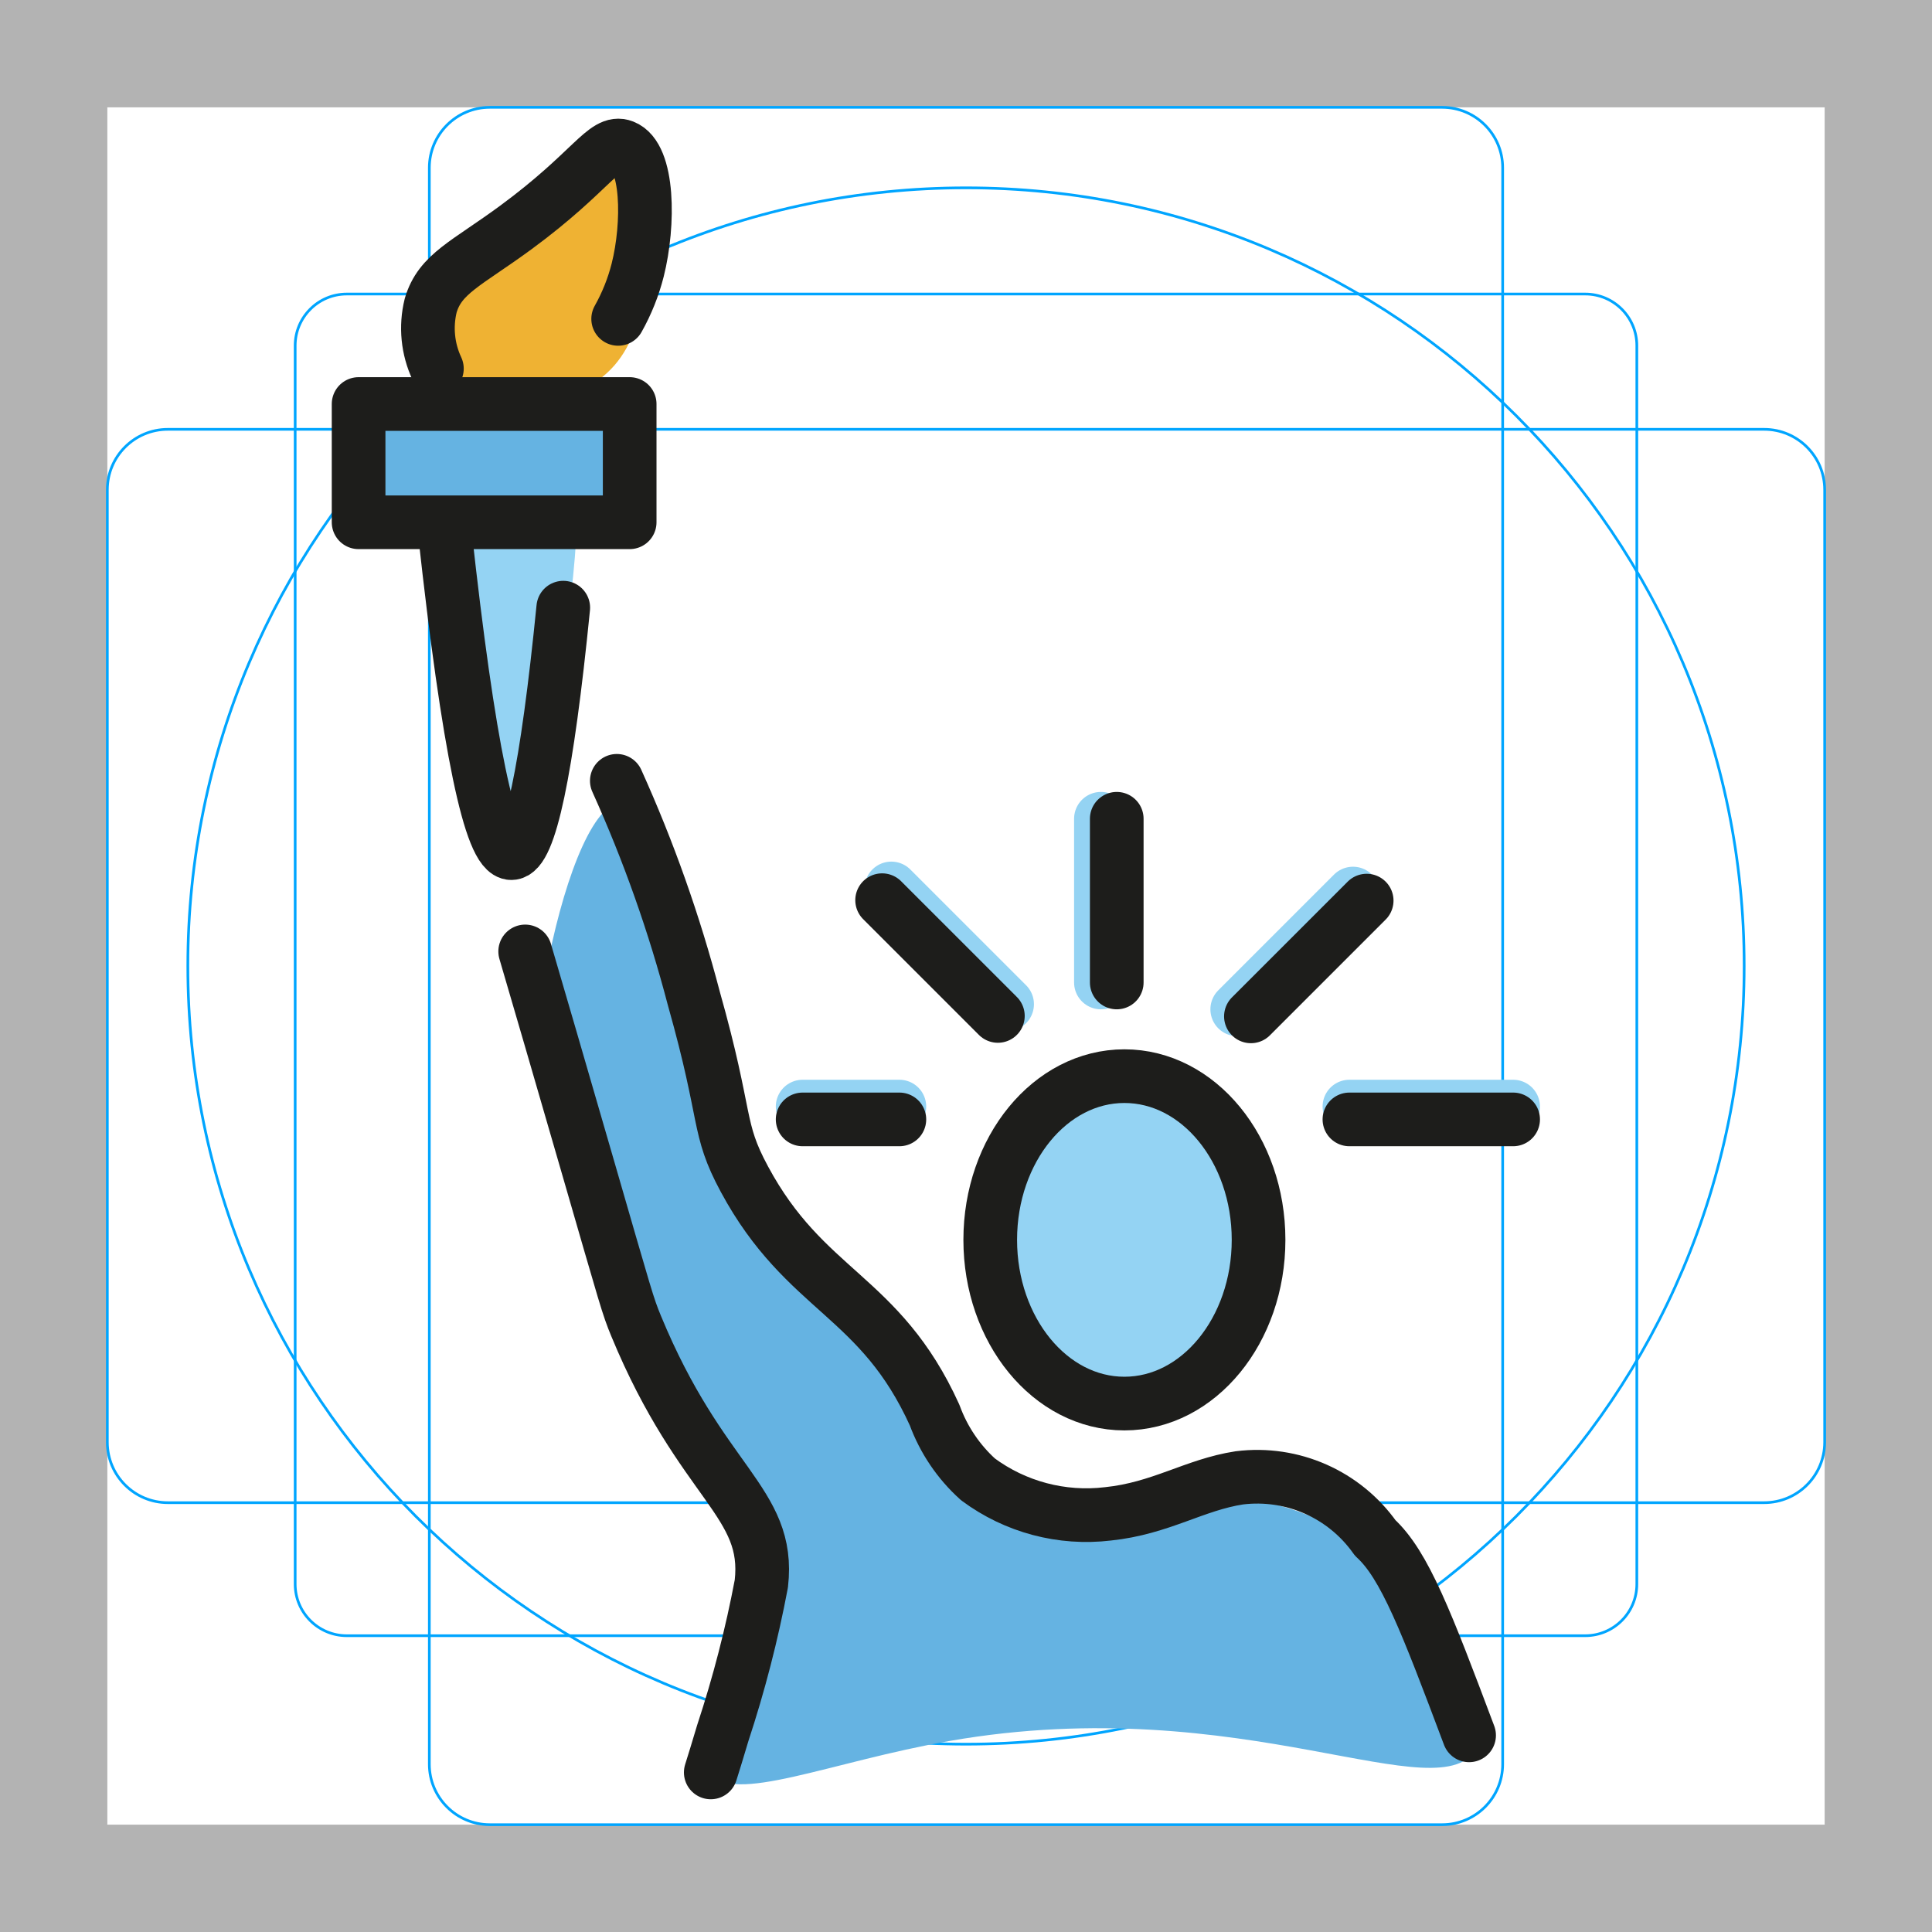
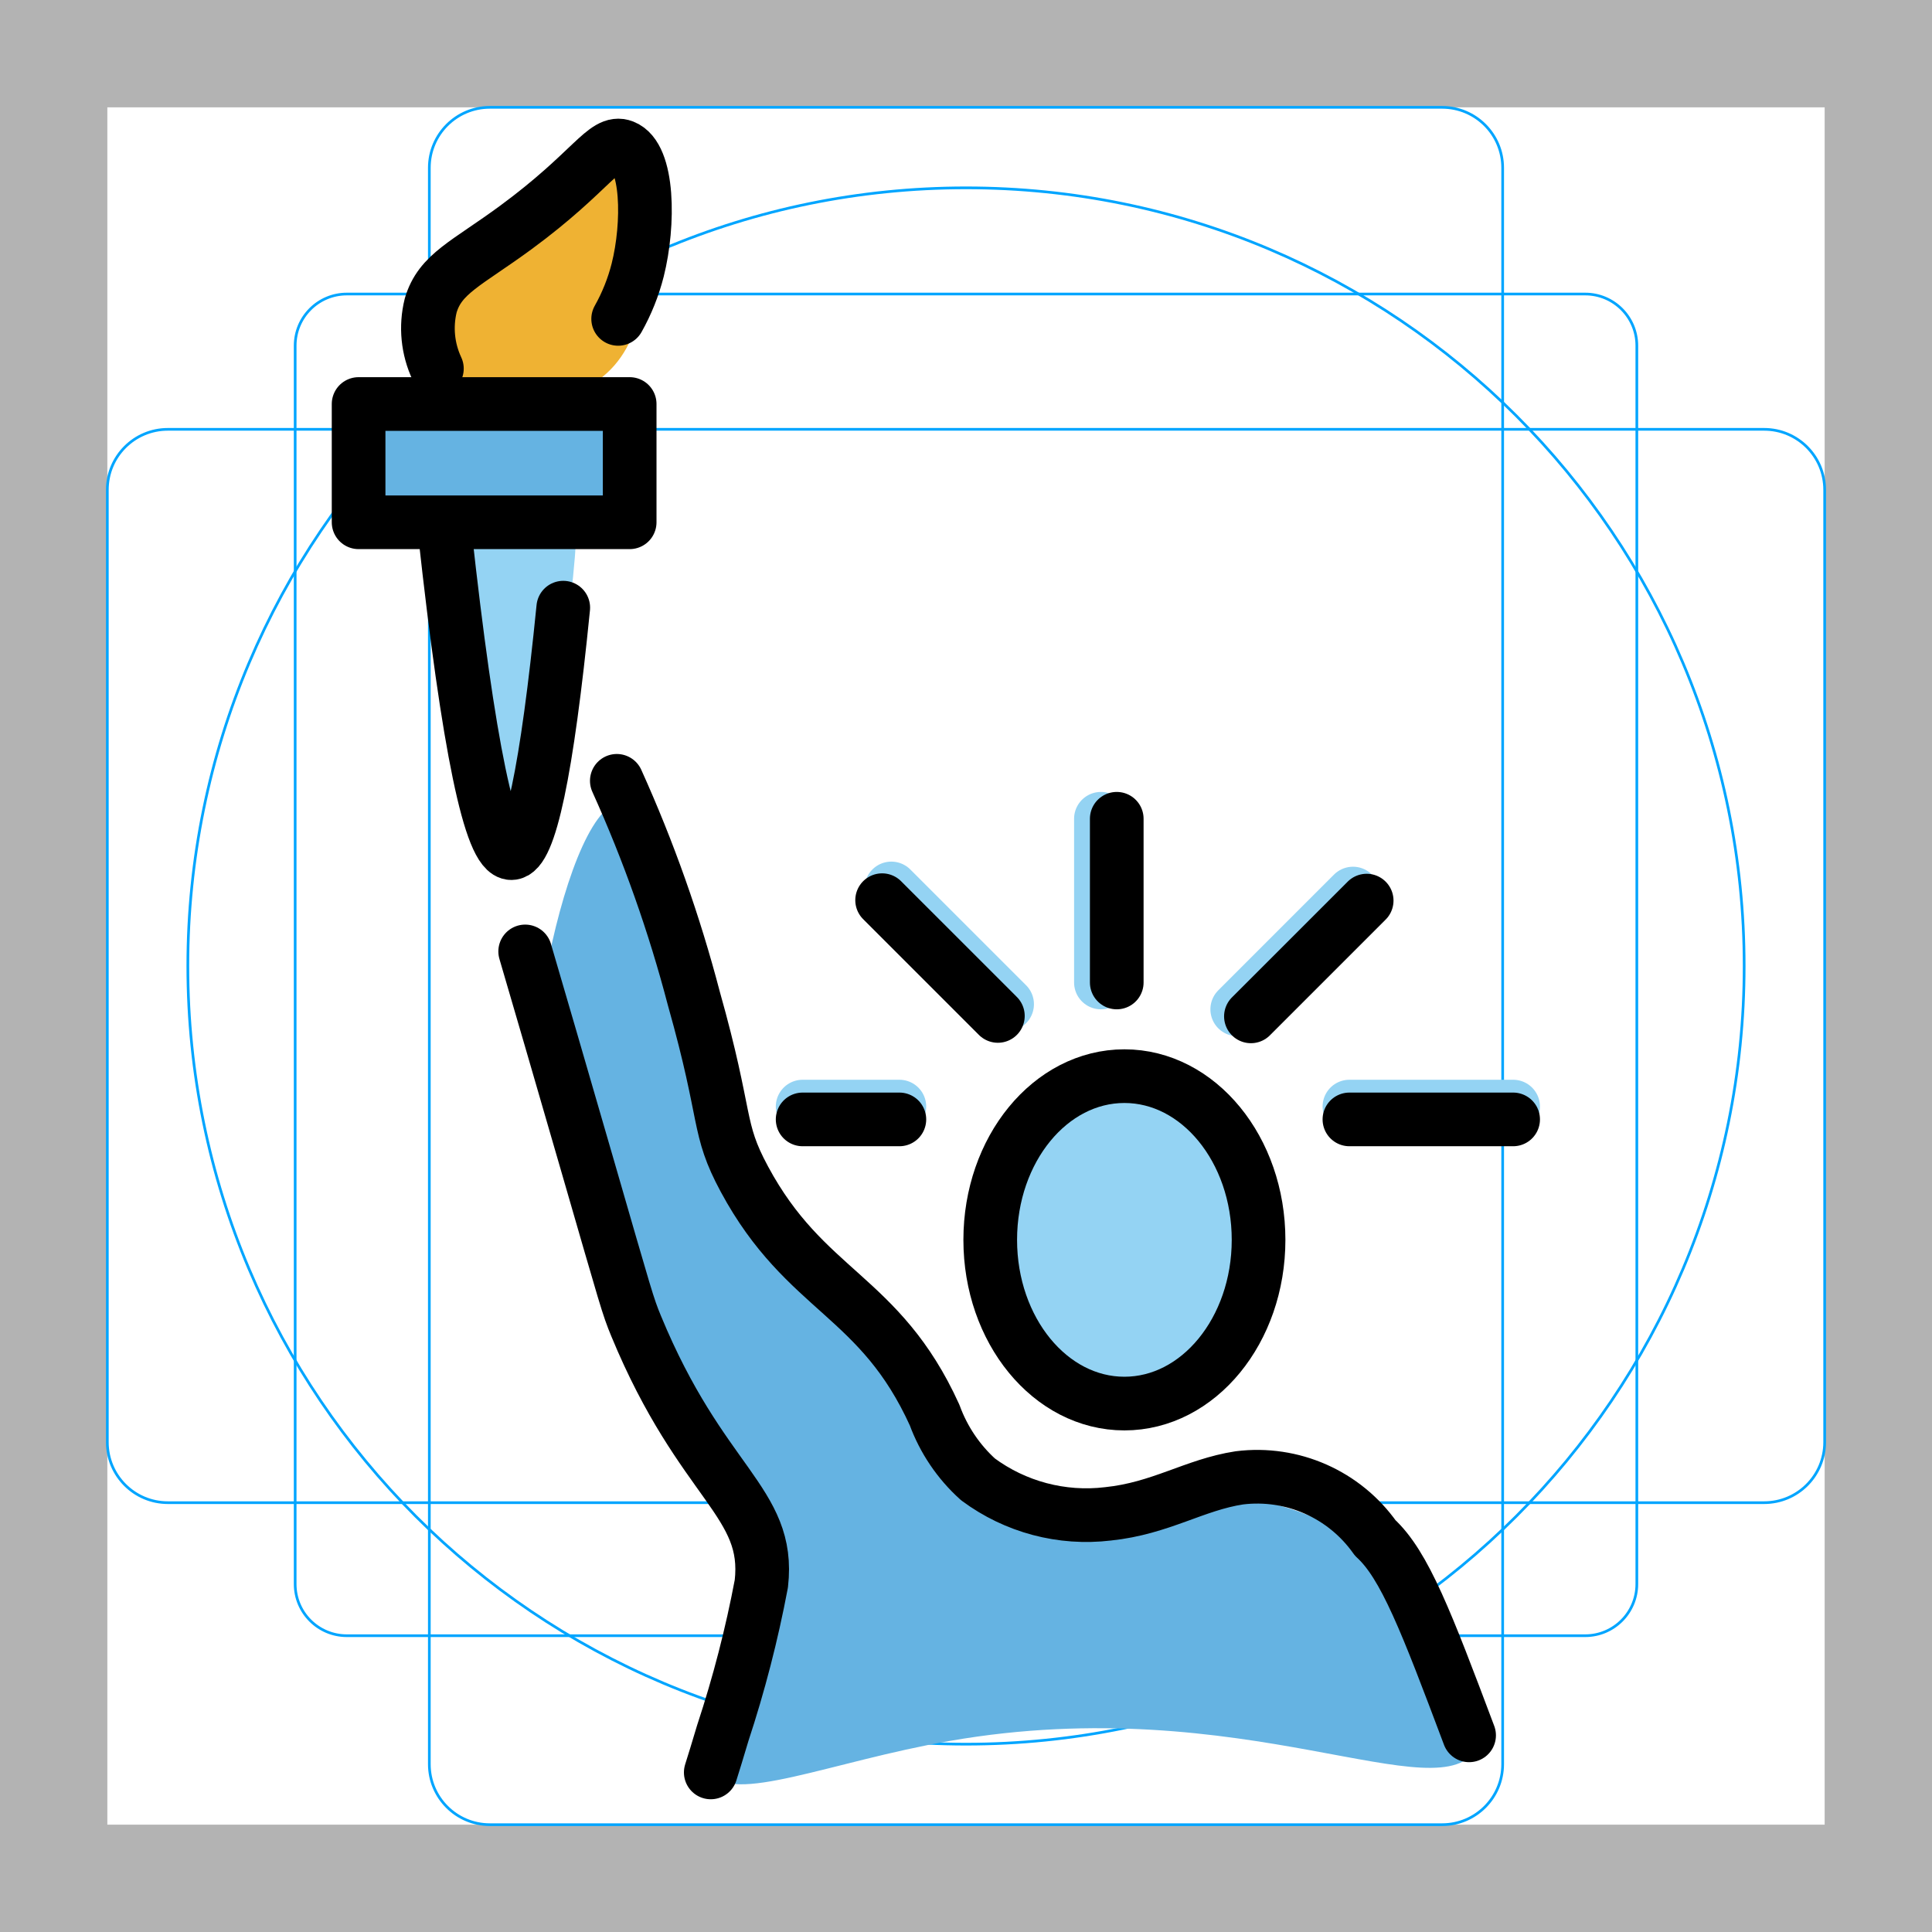
<svg xmlns="http://www.w3.org/2000/svg" id="emoji" viewBox="0 0 72 72">
  <g id="grid">
    <path d="M68,4V68H4V4H68m4-4H0V72H72V0Z" fill="#b3b3b3" />
    <path d="M12.923,10.958H59.077A1.923,1.923,0,0,1,61,12.881V59.035a1.923,1.923,0,0,1-1.923,1.923H12.923A1.923,1.923,0,0,1,11,59.035V12.881a1.923,1.923,0,0,1,1.923-1.923Z" fill="none" stroke="#00a5ff" stroke-miterlimit="10" stroke-width="0.1" />
    <rect x="16" y="4" width="40" height="64" rx="2.254" ry="2.254" fill="none" stroke="#00a5ff" stroke-miterlimit="10" stroke-width="0.1" />
    <rect x="16" y="4" width="40" height="64" rx="2.254" ry="2.254" transform="translate(72 0) rotate(90)" fill="none" stroke="#00a5ff" stroke-miterlimit="10" stroke-width="0.1" />
    <circle cx="36" cy="36" r="29" fill="none" stroke="#00a5ff" stroke-miterlimit="10" stroke-width="0.1" />
  </g>
  <g id="color">
    <path d="M16.598,20.026c.238,1.888.574,4.446,1.011,7.492.363,2.531.55,3.685.945,3.725.818.083,1.881-4.52,2.073-5.349a35.42,35.42,0,0,0,.848-5.867" fill="#94d3f3" />
    <rect x="13.781" y="15.056" width="9.686" height="4.408" fill="#65b3e2" />
    <path d="M23.332,29.871c.509.07.866.774,2.272,6.455,1.446,5.84,1.265,5.891,1.824,6.985,1.581,3.098,3.031,2.699,5.603,6.57,2.219,3.339,1.508,4.189,2.974,5.16,2.966,1.964,6.397-.533,11.366.989a9.802,9.802,0,0,1,5.124,3.084c1.021,1.27,3.492,4.343,2.581,5.994-1.403,2.541-8.693-2.146-19.68-.229-4.453.777-8.145,2.4-8.907,1.173-.843-1.357,3.239-4.034,2.729-7.733-.304-2.203-2.628-4.566-4.043-7.564-2.441-5.174-5.87-9.498-4.724-15.051C21.1,32.55,22.179,29.712,23.332,29.871Z" fill="#65b3e2" />
    <ellipse cx="41.903" cy="46.206" rx="4.857" ry="5.806" fill="#94d3f3" />
    <path d="M16.141,13.355a2.821,2.821,0,0,1,.096-2.424c.514-1.012,1.378-1.142,2.645-1.924C21.607,7.323,22.021,5.2,22.931,5.439c.937.246,1.034,2.639,1.059,3.276.061,1.511.167,4.128-1.715,5.465C20.332,15.561,16.993,15.064,16.141,13.355Z" fill="#efb233" />
    <line x1="41.028" y1="30.513" x2="41.028" y2="36.614" fill="none" stroke="#94d3f3" stroke-linecap="round" stroke-miterlimit="10" stroke-width="2" />
    <line x1="50.422" y1="33.3" x2="46.108" y2="37.614" fill="none" stroke="#94d3f3" stroke-linecap="round" stroke-miterlimit="10" stroke-width="2" />
    <line x1="33.218" y1="33.11" x2="37.532" y2="37.424" fill="none" stroke="#94d3f3" stroke-linecap="round" stroke-miterlimit="10" stroke-width="2" />
    <line x1="29.912" y1="41.239" x2="33.517" y2="41.239" fill="none" stroke="#94d3f3" stroke-linecap="round" stroke-miterlimit="10" stroke-width="2" />
    <line x1="50.289" y1="41.239" x2="56.39" y2="41.239" fill="none" stroke="#94d3f3" stroke-linecap="round" stroke-miterlimit="10" stroke-width="2" />
  </g>
  <g id="line">
-     <rect x="13.364" y="15.056" width="10.102" height="4.408" fill="none" stroke="#1d1d1b" stroke-linecap="round" stroke-linejoin="round" stroke-width="2" />
-     <path d="M16.282,13.737a3.543,3.543,0,0,1-.232-2.35c.348-1.192,1.336-1.559,3.178-2.913C22.068,6.386,22.536,5.19,23.235,5.461c.942.365.96,2.898.53,4.602a7.437,7.437,0,0,1-.728,1.821" fill="none" stroke="#1d1d1b" stroke-linecap="round" stroke-linejoin="round" stroke-width="2" />
-     <path d="M16.578,19.842Q17.891,31.808,19.06,31.794q1.02-.012,1.931-9.148" fill="none" stroke="#1d1d1b" stroke-linecap="round" stroke-linejoin="round" stroke-width="2" />
-     <path d="M19.572,35.457c.581,1.982,1.17,3.999,2.34,8.04,1.438,4.966,1.482,5.165,1.795,5.922,2.437,5.899,5.014,6.542,4.666,9.601a43.512,43.512,0,0,1-1.436,5.563c-.183.618-.341,1.127-.449,1.47" fill="none" stroke="#1d1d1b" stroke-linecap="round" stroke-linejoin="round" stroke-width="2" />
-     <path d="M22.987,29.099a51.056,51.056,0,0,1,2.872,8.117c1.276,4.519.834,4.78,1.884,6.729,2.275,4.223,5.048,4.298,7.088,8.793a6.001,6.001,0,0,0,1.615,2.393,6.777,6.777,0,0,0,4.845,1.286c1.968-.204,3.216-1.084,4.897-1.342a5.382,5.382,0,0,1,5.062,2.239c1.096,1.003,1.912,3.135,3.499,7.357" fill="none" stroke="#1d1d1b" stroke-linecap="round" stroke-linejoin="round" stroke-width="2" />
-     <ellipse cx="41.903" cy="46.206" rx="5" ry="6.101" fill="none" stroke="#1d1d1b" stroke-linecap="round" stroke-linejoin="round" stroke-width="2" />
-     <line x1="50.289" y1="41.717" x2="56.39" y2="41.717" fill="none" stroke="#1d1d1b" stroke-linecap="round" stroke-linejoin="round" stroke-width="2" />
-     <line x1="46.618" y1="37.877" x2="50.932" y2="33.563" fill="none" stroke="#1d1d1b" stroke-linecap="round" stroke-linejoin="round" stroke-width="2" />
-     <line x1="41.618" y1="36.614" x2="41.618" y2="30.513" fill="none" stroke="#1d1d1b" stroke-linecap="round" stroke-linejoin="round" stroke-width="2" />
-     <line x1="33.517" y1="41.717" x2="29.912" y2="41.717" fill="none" stroke="#1d1d1b" stroke-linecap="round" stroke-linejoin="round" stroke-width="2" />
-     <line x1="37.188" y1="37.861" x2="32.874" y2="33.547" fill="none" stroke="#1d1d1b" stroke-linecap="round" stroke-linejoin="round" stroke-width="2" />
+     <rect x="13.364" y="15.056" width="10.102" height="4.408" fill="none" stroke="#000000" stroke-linecap="round" stroke-linejoin="round" stroke-width="2" />
+     <path d="M16.282,13.737a3.543,3.543,0,0,1-.232-2.35c.348-1.192,1.336-1.559,3.178-2.913C22.068,6.386,22.536,5.19,23.235,5.461c.942.365.96,2.898.53,4.602a7.437,7.437,0,0,1-.728,1.821" fill="none" stroke="#000000" stroke-linecap="round" stroke-linejoin="round" stroke-width="2" />
+     <path d="M16.578,19.842Q17.891,31.808,19.06,31.794q1.02-.012,1.931-9.148" fill="none" stroke="#000000" stroke-linecap="round" stroke-linejoin="round" stroke-width="2" />
+     <path d="M19.572,35.457c.581,1.982,1.17,3.999,2.34,8.04,1.438,4.966,1.482,5.165,1.795,5.922,2.437,5.899,5.014,6.542,4.666,9.601a43.512,43.512,0,0,1-1.436,5.563c-.183.618-.341,1.127-.449,1.47" fill="none" stroke="#000000" stroke-linecap="round" stroke-linejoin="round" stroke-width="2" />
+     <path d="M22.987,29.099a51.056,51.056,0,0,1,2.872,8.117c1.276,4.519.834,4.78,1.884,6.729,2.275,4.223,5.048,4.298,7.088,8.793a6.001,6.001,0,0,0,1.615,2.393,6.777,6.777,0,0,0,4.845,1.286c1.968-.204,3.216-1.084,4.897-1.342a5.382,5.382,0,0,1,5.062,2.239c1.096,1.003,1.912,3.135,3.499,7.357" fill="none" stroke="#000000" stroke-linecap="round" stroke-linejoin="round" stroke-width="2" />
+     <ellipse cx="41.903" cy="46.206" rx="5" ry="6.101" fill="none" stroke="#000000" stroke-linecap="round" stroke-linejoin="round" stroke-width="2" />
+     <line x1="50.289" y1="41.717" x2="56.39" y2="41.717" fill="none" stroke="#000000" stroke-linecap="round" stroke-linejoin="round" stroke-width="2" />
+     <line x1="46.618" y1="37.877" x2="50.932" y2="33.563" fill="none" stroke="#000000" stroke-linecap="round" stroke-linejoin="round" stroke-width="2" />
+     <line x1="41.618" y1="36.614" x2="41.618" y2="30.513" fill="none" stroke="#000000" stroke-linecap="round" stroke-linejoin="round" stroke-width="2" />
+     <line x1="33.517" y1="41.717" x2="29.912" y2="41.717" fill="none" stroke="#000000" stroke-linecap="round" stroke-linejoin="round" stroke-width="2" />
+     <line x1="37.188" y1="37.861" x2="32.874" y2="33.547" fill="none" stroke="#000000" stroke-linecap="round" stroke-linejoin="round" stroke-width="2" />
  </g>
</svg>
